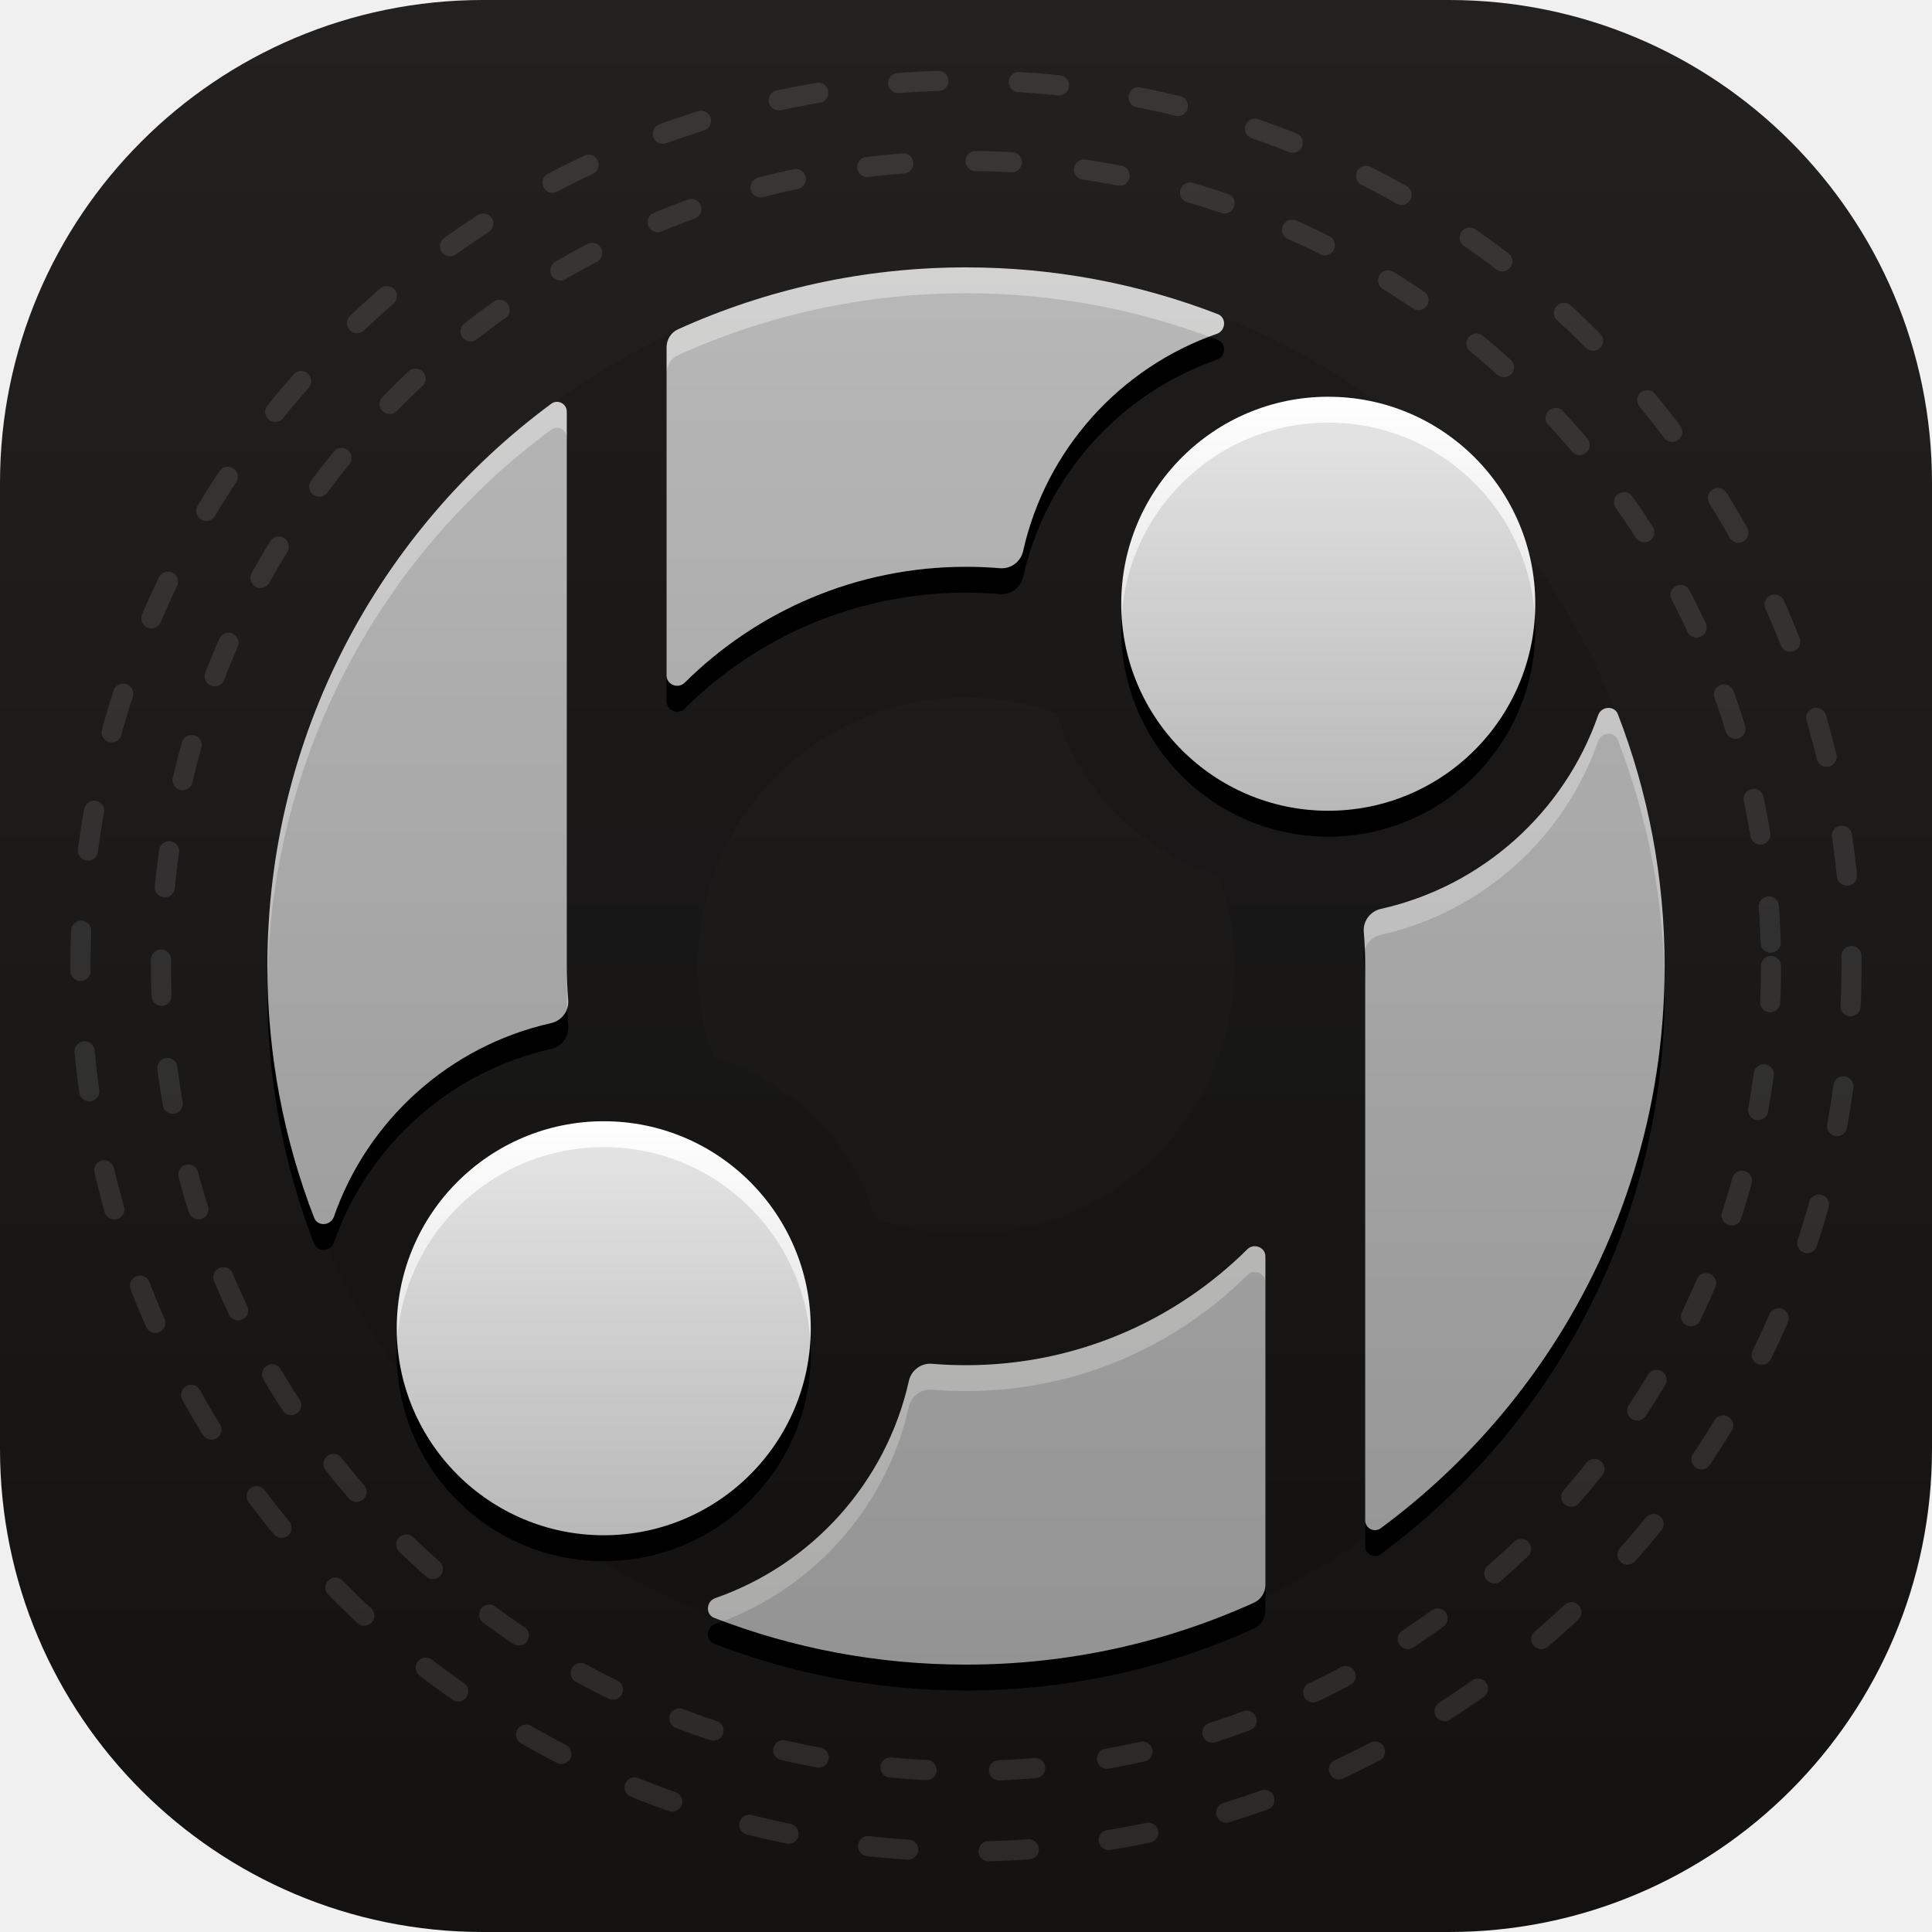
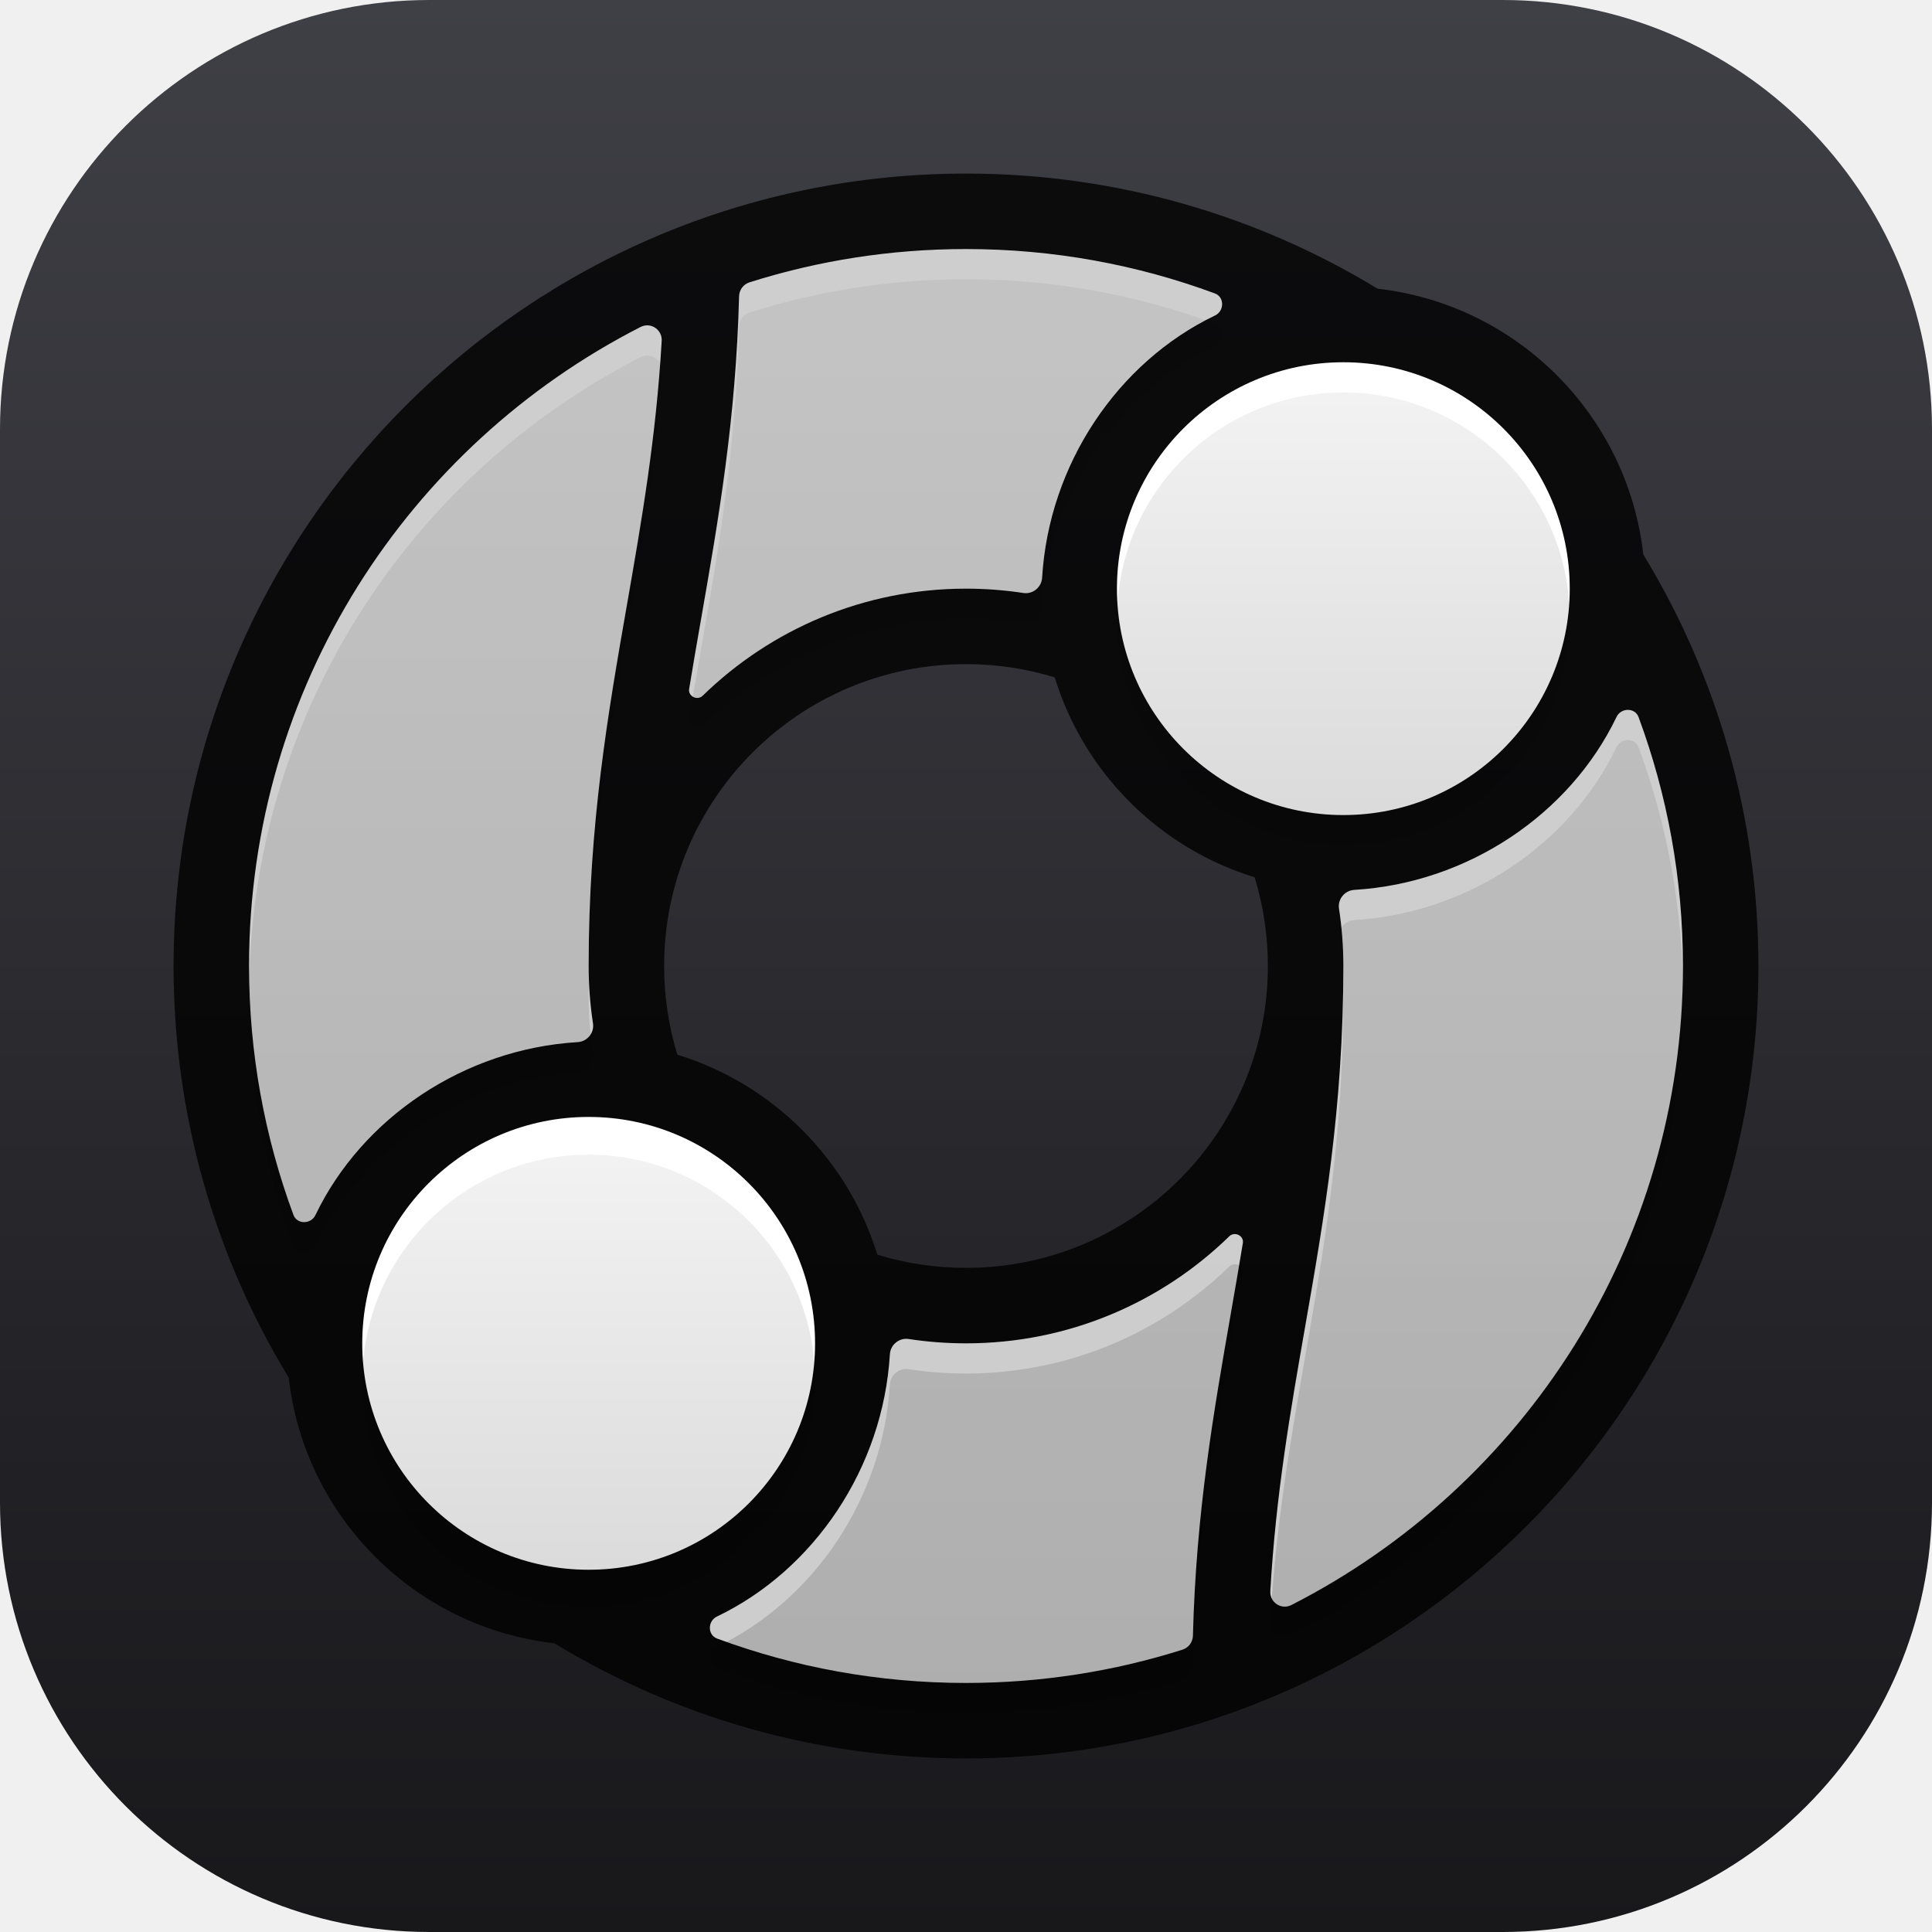
- <svg xmlns="http://www.w3.org/2000/svg" width="48" height="48" viewBox="0 0 48 48" fill="none">
-   <rect width="48" height="48" rx="12" fill="url(#paint0_linear_201_173)" />
-   <path d="M24 6.667C33.572 6.667 41.334 14.427 41.334 24C41.334 33.573 33.573 41.334 24 41.334C14.427 41.333 6.667 33.572 6.667 24C6.667 14.427 14.427 6.667 24 6.667ZM24 17.334C20.318 17.334 17.334 20.318 17.334 24C17.334 24.79 17.472 25.549 17.724 26.253C19.651 26.83 21.169 28.349 21.747 30.275C22.451 30.528 23.209 30.667 24 30.667C27.682 30.667 30.667 27.681 30.667 24C30.667 23.209 30.528 22.451 30.275 21.747C28.349 21.169 26.83 19.651 26.253 17.724C25.549 17.472 24.79 17.334 24 17.334Z" fill="black" fill-opacity="0.1" />
-   <circle cx="24" cy="24" r="22" stroke="white" stroke-opacity="0.1" stroke-width="0.5" stroke-linecap="round" stroke-dasharray="1 2" />
-   <circle cx="24" cy="24" r="20" stroke="white" stroke-opacity="0.1" stroke-width="0.5" stroke-linecap="round" stroke-linejoin="round" stroke-dasharray="0.9 1.8" />
-   <g clip-path="url(#clip0_201_173)">
-     <path d="M20.143 33.643C20.143 36.483 17.84 38.786 15 38.786C12.16 38.786 9.857 36.483 9.857 33.643C9.857 30.802 12.16 28.5 15 28.5C17.84 28.5 20.143 30.802 20.143 33.643Z" fill="black" />
-     <path d="M38.143 15.643C38.143 18.483 35.84 20.786 33 20.786C30.16 20.786 27.857 18.483 27.857 15.643C27.857 12.803 30.16 10.5 33 10.5C35.84 10.5 38.143 12.803 38.143 15.643Z" fill="black" />
-     <path d="M17.011 17.605C18.804 15.825 21.273 14.724 24 14.724C24.285 14.724 24.567 14.736 24.846 14.76C25.115 14.783 25.36 14.599 25.419 14.335C25.982 11.814 27.826 9.775 30.232 8.937C30.456 8.859 30.479 8.534 30.257 8.448C28.316 7.697 26.206 7.286 24 7.286C21.449 7.286 19.027 7.836 16.846 8.824C16.671 8.903 16.561 9.078 16.561 9.269V17.427C16.561 17.655 16.849 17.766 17.011 17.605Z" fill="black" />
-     <path d="M34.304 38.611C34.143 38.731 33.918 38.614 33.918 38.413V24.643C33.918 24.358 33.907 24.076 33.883 23.797C33.86 23.528 34.044 23.283 34.307 23.224C36.829 22.661 38.868 20.817 39.706 18.411C39.784 18.187 40.109 18.164 40.195 18.386C40.946 20.327 41.357 22.437 41.357 24.643C41.357 30.371 38.583 35.45 34.304 38.611Z" fill="black" />
-     <path d="M8.295 30.874C8.216 31.099 7.891 31.122 7.805 30.9C7.054 28.959 6.643 26.849 6.643 24.643C6.643 18.915 9.417 13.835 13.696 10.674C13.857 10.555 14.082 10.672 14.082 10.872V24.643C14.082 24.928 14.094 25.21 14.117 25.489C14.14 25.757 13.956 26.003 13.693 26.061C11.171 26.625 9.132 28.468 8.295 30.874Z" fill="black" />
-     <path d="M31.154 40.462C31.329 40.383 31.439 40.208 31.439 40.016V31.859C31.439 31.631 31.151 31.519 30.989 31.68C29.196 33.461 26.727 34.561 24 34.561C23.715 34.561 23.433 34.549 23.154 34.526C22.885 34.503 22.64 34.687 22.581 34.95C22.018 37.472 20.174 39.51 17.768 40.348C17.544 40.427 17.521 40.752 17.743 40.838C19.684 41.588 21.794 42 24 42C26.551 42 28.973 41.45 31.154 40.462Z" fill="black" />
-     <path d="M20.143 33C20.143 35.84 17.84 38.143 15 38.143C12.16 38.143 9.857 35.84 9.857 33C9.857 30.16 12.16 27.857 15 27.857C17.84 27.857 20.143 30.16 20.143 33Z" fill="url(#paint1_linear_201_173)" />
-     <path d="M38.143 15C38.143 17.84 35.84 20.143 33 20.143C30.16 20.143 27.857 17.84 27.857 15C27.857 12.16 30.16 9.857 33 9.857C35.84 9.857 38.143 12.16 38.143 15Z" fill="url(#paint2_linear_201_173)" />
-     <path d="M17.011 16.962C18.804 15.182 21.273 14.082 24 14.082C24.285 14.082 24.567 14.094 24.846 14.117C25.115 14.14 25.36 13.956 25.419 13.693C25.982 11.171 27.826 9.132 30.232 8.294C30.456 8.216 30.479 7.891 30.257 7.805C28.316 7.054 26.206 6.643 24 6.643C21.449 6.643 19.027 7.193 16.846 8.181C16.671 8.26 16.561 8.435 16.561 8.627V16.784C16.561 17.012 16.849 17.123 17.011 16.962Z" fill="url(#paint3_linear_201_173)" fill-opacity="0.8" />
-     <path d="M34.304 37.969C34.143 38.088 33.918 37.971 33.918 37.771V24C33.918 23.715 33.907 23.433 33.883 23.154C33.86 22.885 34.044 22.64 34.307 22.581C36.829 22.018 38.868 20.174 39.706 17.768C39.784 17.544 40.109 17.521 40.195 17.743C40.946 19.684 41.357 21.794 41.357 24C41.357 29.728 38.583 34.807 34.304 37.969Z" fill="url(#paint4_linear_201_173)" fill-opacity="0.8" />
-     <path d="M8.295 30.231C8.216 30.456 7.891 30.479 7.805 30.257C7.054 28.316 6.643 26.206 6.643 24C6.643 18.272 9.417 13.192 13.696 10.031C13.857 9.912 14.082 10.029 14.082 10.229V24C14.082 24.285 14.094 24.567 14.117 24.846C14.14 25.115 13.956 25.36 13.693 25.419C11.171 25.982 9.132 27.826 8.295 30.231Z" fill="url(#paint5_linear_201_173)" fill-opacity="0.8" />
-     <path d="M31.154 39.819C31.329 39.74 31.439 39.565 31.439 39.373V31.216C31.439 30.988 31.151 30.877 30.989 31.038C29.196 32.818 26.727 33.918 24 33.918C23.715 33.918 23.433 33.906 23.154 33.883C22.885 33.86 22.64 34.044 22.581 34.307C22.018 36.829 20.174 38.868 17.768 39.706C17.544 39.784 17.521 40.109 17.743 40.195C19.684 40.946 21.794 41.357 24 41.357C26.551 41.357 28.973 40.807 31.154 39.819Z" fill="url(#paint6_linear_201_173)" fill-opacity="0.8" />
-     <path d="M20.143 33.643C20.143 36.483 17.84 38.786 15 38.786C12.16 38.786 9.857 36.483 9.857 33.643C9.857 30.802 12.16 28.5 15 28.5C17.84 28.5 20.143 30.802 20.143 33.643Z" fill="black" fill-opacity="0.1" />
-     <path d="M38.143 15.643C38.143 18.483 35.84 20.786 33 20.786C30.16 20.786 27.857 18.483 27.857 15.643C27.857 12.803 30.16 10.5 33 10.5C35.84 10.5 38.143 12.803 38.143 15.643Z" fill="black" fill-opacity="0.1" />
-     <path d="M17.011 17.605C18.804 15.825 21.273 14.724 24 14.724C24.285 14.724 24.567 14.736 24.846 14.76C25.115 14.783 25.36 14.599 25.419 14.335C25.982 11.814 27.826 9.775 30.232 8.937C30.456 8.859 30.479 8.534 30.257 8.448C28.316 7.697 26.206 7.286 24 7.286C21.449 7.286 19.027 7.836 16.846 8.824C16.671 8.903 16.561 9.078 16.561 9.269V17.427C16.561 17.655 16.849 17.766 17.011 17.605Z" fill="black" fill-opacity="0.1" />
-     <path d="M34.304 38.611C34.143 38.731 33.918 38.614 33.918 38.413V24.643C33.918 24.358 33.907 24.076 33.883 23.797C33.86 23.528 34.044 23.283 34.307 23.224C36.829 22.661 38.868 20.817 39.706 18.411C39.784 18.187 40.109 18.164 40.195 18.386C40.946 20.327 41.357 22.437 41.357 24.643C41.357 30.371 38.583 35.45 34.304 38.611Z" fill="black" fill-opacity="0.1" />
-     <path d="M8.295 30.874C8.216 31.099 7.891 31.122 7.805 30.9C7.054 28.959 6.643 26.849 6.643 24.643C6.643 18.915 9.417 13.835 13.696 10.674C13.857 10.555 14.082 10.672 14.082 10.872V24.643C14.082 24.928 14.094 25.21 14.117 25.489C14.14 25.757 13.956 26.003 13.693 26.061C11.171 26.625 9.132 28.468 8.295 30.874Z" fill="black" fill-opacity="0.1" />
-     <path d="M31.154 40.462C31.329 40.383 31.439 40.208 31.439 40.016V31.859C31.439 31.631 31.151 31.519 30.989 31.68C29.196 33.461 26.727 34.561 24 34.561C23.715 34.561 23.433 34.549 23.154 34.526C22.885 34.503 22.64 34.687 22.581 34.95C22.018 37.472 20.174 39.51 17.768 40.348C17.544 40.427 17.521 40.752 17.743 40.838C19.684 41.588 21.794 42 24 42C26.551 42 28.973 41.45 31.154 40.462Z" fill="black" fill-opacity="0.1" />
-   </g>
+ <svg xmlns="http://www.w3.org/2000/svg" width="48" height="48" viewBox="0 0 512 512" fill="none">
+   <rect width="512" height="512" rx="113.78" fill="url(#paint0_una_install)" />
+   <path fill-rule="evenodd" clip-rule="evenodd" d="M256 46C295.94 46 333.277 57.15 365.065 76.508C402.004 80.674 431.325 109.995 435.491 146.934C454.849 178.723 466 216.059 466 256C466 371.98 371.98 466 256 466C216.059 466 178.723 454.849 146.934 435.491C109.995 431.325 80.674 402.004 76.508 365.065C57.15 333.277 46 295.94 46 256C46 140.02 140.02 46 256 46ZM256 176C211.817 176 176 211.817 176 256C176 264.182 177.229 272.078 179.512 279.512C204.786 287.271 224.727 307.213 232.487 332.487C239.922 334.77 247.817 336 256 336C300.183 336 336 300.183 336 256C336 247.817 334.77 239.922 332.487 232.487C307.213 224.727 287.271 204.786 279.512 179.512C272.078 177.229 264.182 176 256 176Z" fill="black" fill-opacity="0.8" />
+   <path d="M325.77 327.635C327.195 326.246 329.692 327.464 329.37 329.428C328.337 335.736 327.247 341.99 326.149 348.28C321.624 374.209 316.98 400.753 316.137 433.474C316.094 435.168 315.001 436.665 313.386 437.176C295.28 442.906 276.001 446 256 446C232.809 446 210.589 441.843 190.042 434.236C187.47 433.284 187.511 429.593 189.983 428.406C215.779 416.028 234.028 388.984 235.828 358.887C235.979 356.363 238.293 354.468 240.793 354.85C245.752 355.607 250.83 356 256 356C283.14 356 307.753 345.187 325.77 327.635Z" fill="white" fill-opacity="0.8" />
+   <path d="M428.406 189.983C429.593 187.511 433.284 187.47 434.236 190.042C441.843 210.589 446 232.809 446 256C446 329.89 403.821 393.927 342.228 425.351C339.557 426.713 336.471 424.66 336.643 421.667C338.122 396.06 341.941 374.12 345.851 351.72C350.852 323.067 356 293.662 356 256C356 250.83 355.607 245.752 354.85 240.793C354.468 238.293 356.363 235.979 358.887 235.828C388.984 234.028 416.028 215.779 428.406 189.983Z" fill="white" fill-opacity="0.8" />
+   <path d="M169.771 86.648C172.442 85.286 175.528 87.339 175.356 90.332C173.877 115.939 170.059 137.88 166.149 160.28C161.148 188.933 156 218.338 156 256C156 261.17 156.393 266.248 157.149 271.206C157.531 273.706 155.636 276.02 153.112 276.171C123.015 277.971 95.971 296.22 83.593 322.016C82.406 324.488 78.715 324.529 77.763 321.957C70.157 301.411 66 279.191 66 256C66 182.111 108.178 118.072 169.771 86.648Z" fill="white" fill-opacity="0.8" />
+   <path d="M256 66C279.191 66 301.411 70.157 321.957 77.763C324.529 78.715 324.488 82.406 322.016 83.593C296.22 95.971 277.971 123.015 276.171 153.112C276.02 155.636 273.706 157.531 271.206 157.149C266.248 156.393 261.17 156 256 156C228.86 156 204.246 166.813 186.229 184.364C184.804 185.753 182.307 184.535 182.629 182.571C183.662 176.263 184.753 170.009 185.851 163.72C190.376 137.791 195.019 111.246 195.862 78.525C195.905 76.831 196.998 75.335 198.613 74.823C216.72 69.093 235.998 66 256 66Z" fill="white" fill-opacity="0.8" />
+   <path d="M325.77 335.635C327.195 334.246 329.692 335.464 329.37 337.428C328.337 343.736 327.247 349.99 326.149 356.28C321.624 382.209 316.98 408.753 316.137 441.474C316.094 443.168 315.001 444.665 313.386 445.176C295.28 450.906 276.001 454 256 454C232.809 454 210.589 449.843 190.042 442.236C187.47 441.284 187.511 437.593 189.983 436.406C215.779 424.028 234.028 396.984 235.828 366.887C235.979 364.363 238.293 362.468 240.793 362.85C245.752 363.607 250.83 364 256 364C283.14 364 307.753 353.187 325.77 335.635Z" fill="url(#paint1_una_install)" fill-opacity="0.5" />
+   <path d="M428.406 197.983C429.593 195.511 433.284 195.47 434.236 198.042C441.843 218.589 446 240.809 446 264C446 337.89 403.821 401.927 342.228 433.351C339.557 434.713 336.471 432.66 336.643 429.667C338.122 404.06 341.941 382.12 345.851 359.72C350.852 331.067 356 301.662 356 264C356 258.83 355.607 253.752 354.85 248.793C354.468 246.293 356.363 243.979 358.887 243.828C388.984 242.028 416.028 223.779 428.406 197.983Z" fill="url(#paint2_una_install)" fill-opacity="0.5" />
+   <path d="M169.771 94.648C172.442 93.286 175.528 95.339 175.356 98.332C173.877 123.939 170.059 145.88 166.149 168.28C161.148 196.933 156 226.338 156 264C156 269.17 156.393 274.248 157.149 279.206C157.531 281.706 155.636 284.02 153.112 284.171C123.015 285.971 95.971 304.22 83.593 330.016C82.406 332.488 78.715 332.529 77.763 329.957C70.157 309.411 66 287.191 66 264C66 190.111 108.178 126.072 169.771 94.648Z" fill="url(#paint3_una_install)" fill-opacity="0.5" />
+   <path d="M256 74C279.191 74 301.411 78.157 321.957 85.763C324.529 86.715 324.488 90.406 322.016 91.593C296.22 103.971 277.971 131.015 276.171 161.112C276.02 163.636 273.706 165.531 271.206 165.149C266.248 164.393 261.17 164 256 164C228.86 164 204.246 174.813 186.229 192.364C184.804 193.753 182.307 192.535 182.629 190.571C183.662 184.263 184.753 178.009 185.851 171.72C190.376 145.791 195.019 119.246 195.862 86.525C195.905 84.831 196.998 83.335 198.613 82.823C216.72 77.093 235.998 74 256 74Z" fill="url(#paint4_una_install)" fill-opacity="0.5" />
+   <circle cx="356" cy="156" r="60" fill="white" />
+   <circle cx="356" cy="164" r="60" fill="url(#paint5_una_install)" fill-opacity="0.5" />
+   <circle cx="156" cy="356" r="60" fill="white" />
+   <circle cx="156" cy="366" r="60" fill="url(#paint6_una_install)" fill-opacity="0.5" />
  <defs>
-     <linearGradient id="paint0_linear_201_173" x1="24" y1="0" x2="24" y2="48" gradientUnits="userSpaceOnUse">
-       <stop stop-color="#232120" />
-       <stop offset="1" stop-color="#131211" />
+     <linearGradient id="paint0_una_install" x1="256" y1="0" x2="256" y2="512" gradientUnits="userSpaceOnUse">
+       <stop stop-color="#3F3F46" />
+       <stop offset="1" stop-color="#18181B" />
    </linearGradient>
-     <linearGradient id="paint1_linear_201_173" x1="15" y1="27.857" x2="15" y2="38.143" gradientUnits="userSpaceOnUse">
-       <stop stop-color="white" />
-       <stop offset="1" stop-color="white" stop-opacity="0.8" />
+     <linearGradient id="paint1_una_install" x1="256" y1="74" x2="256" y2="454" gradientUnits="userSpaceOnUse">
+       <stop stop-opacity="0.1" />
+       <stop offset="1" stop-opacity="0.3" />
    </linearGradient>
-     <linearGradient id="paint2_linear_201_173" x1="33" y1="9.857" x2="33" y2="20.143" gradientUnits="userSpaceOnUse">
-       <stop stop-color="white" />
-       <stop offset="1" stop-color="white" stop-opacity="0.8" />
+     <linearGradient id="paint2_una_install" x1="256" y1="74" x2="256" y2="454" gradientUnits="userSpaceOnUse">
+       <stop stop-opacity="0.1" />
+       <stop offset="1" stop-opacity="0.3" />
    </linearGradient>
-     <linearGradient id="paint3_linear_201_173" x1="24" y1="6.643" x2="24" y2="41.357" gradientUnits="userSpaceOnUse">
-       <stop stop-color="white" />
-       <stop offset="1" stop-color="white" stop-opacity="0.8" />
+     <linearGradient id="paint3_una_install" x1="256" y1="74" x2="256" y2="454" gradientUnits="userSpaceOnUse">
+       <stop stop-opacity="0.1" />
+       <stop offset="1" stop-opacity="0.3" />
    </linearGradient>
-     <linearGradient id="paint4_linear_201_173" x1="24" y1="6.643" x2="24" y2="41.357" gradientUnits="userSpaceOnUse">
-       <stop stop-color="white" />
-       <stop offset="1" stop-color="white" stop-opacity="0.8" />
+     <linearGradient id="paint4_una_install" x1="256" y1="74" x2="256" y2="454" gradientUnits="userSpaceOnUse">
+       <stop stop-opacity="0.1" />
+       <stop offset="1" stop-opacity="0.3" />
    </linearGradient>
-     <linearGradient id="paint5_linear_201_173" x1="24" y1="6.643" x2="24" y2="41.357" gradientUnits="userSpaceOnUse">
-       <stop stop-color="white" />
-       <stop offset="1" stop-color="white" stop-opacity="0.8" />
+     <linearGradient id="paint5_una_install" x1="356" y1="104" x2="356" y2="224" gradientUnits="userSpaceOnUse">
+       <stop stop-opacity="0.1" />
+       <stop offset="1" stop-opacity="0.3" />
    </linearGradient>
-     <linearGradient id="paint6_linear_201_173" x1="24" y1="6.643" x2="24" y2="41.357" gradientUnits="userSpaceOnUse">
-       <stop stop-color="white" />
-       <stop offset="1" stop-color="white" stop-opacity="0.8" />
+     <linearGradient id="paint6_una_install" x1="156" y1="306" x2="156" y2="426" gradientUnits="userSpaceOnUse">
+       <stop stop-opacity="0.1" />
+       <stop offset="1" stop-opacity="0.3" />
    </linearGradient>
-     <clipPath id="clip0_201_173">
-       <path d="M6 20.4C6 15.36 6 12.839 6.981 10.914C7.844 9.221 9.221 7.844 10.914 6.981C12.839 6 15.36 6 20.4 6H27.6C32.641 6 35.161 6 37.086 6.981C38.779 7.844 40.156 9.221 41.019 10.914C42 12.839 42 15.36 42 20.4V27.6C42 32.641 42 35.161 41.019 37.086C40.156 38.779 38.779 40.156 37.086 41.019C35.161 42 32.641 42 27.6 42H20.4C15.36 42 12.839 42 10.914 41.019C9.221 40.156 7.844 38.779 6.981 37.086C6 35.161 6 32.641 6 27.6V20.4Z" fill="white" />
-     </clipPath>
  </defs>
</svg>
